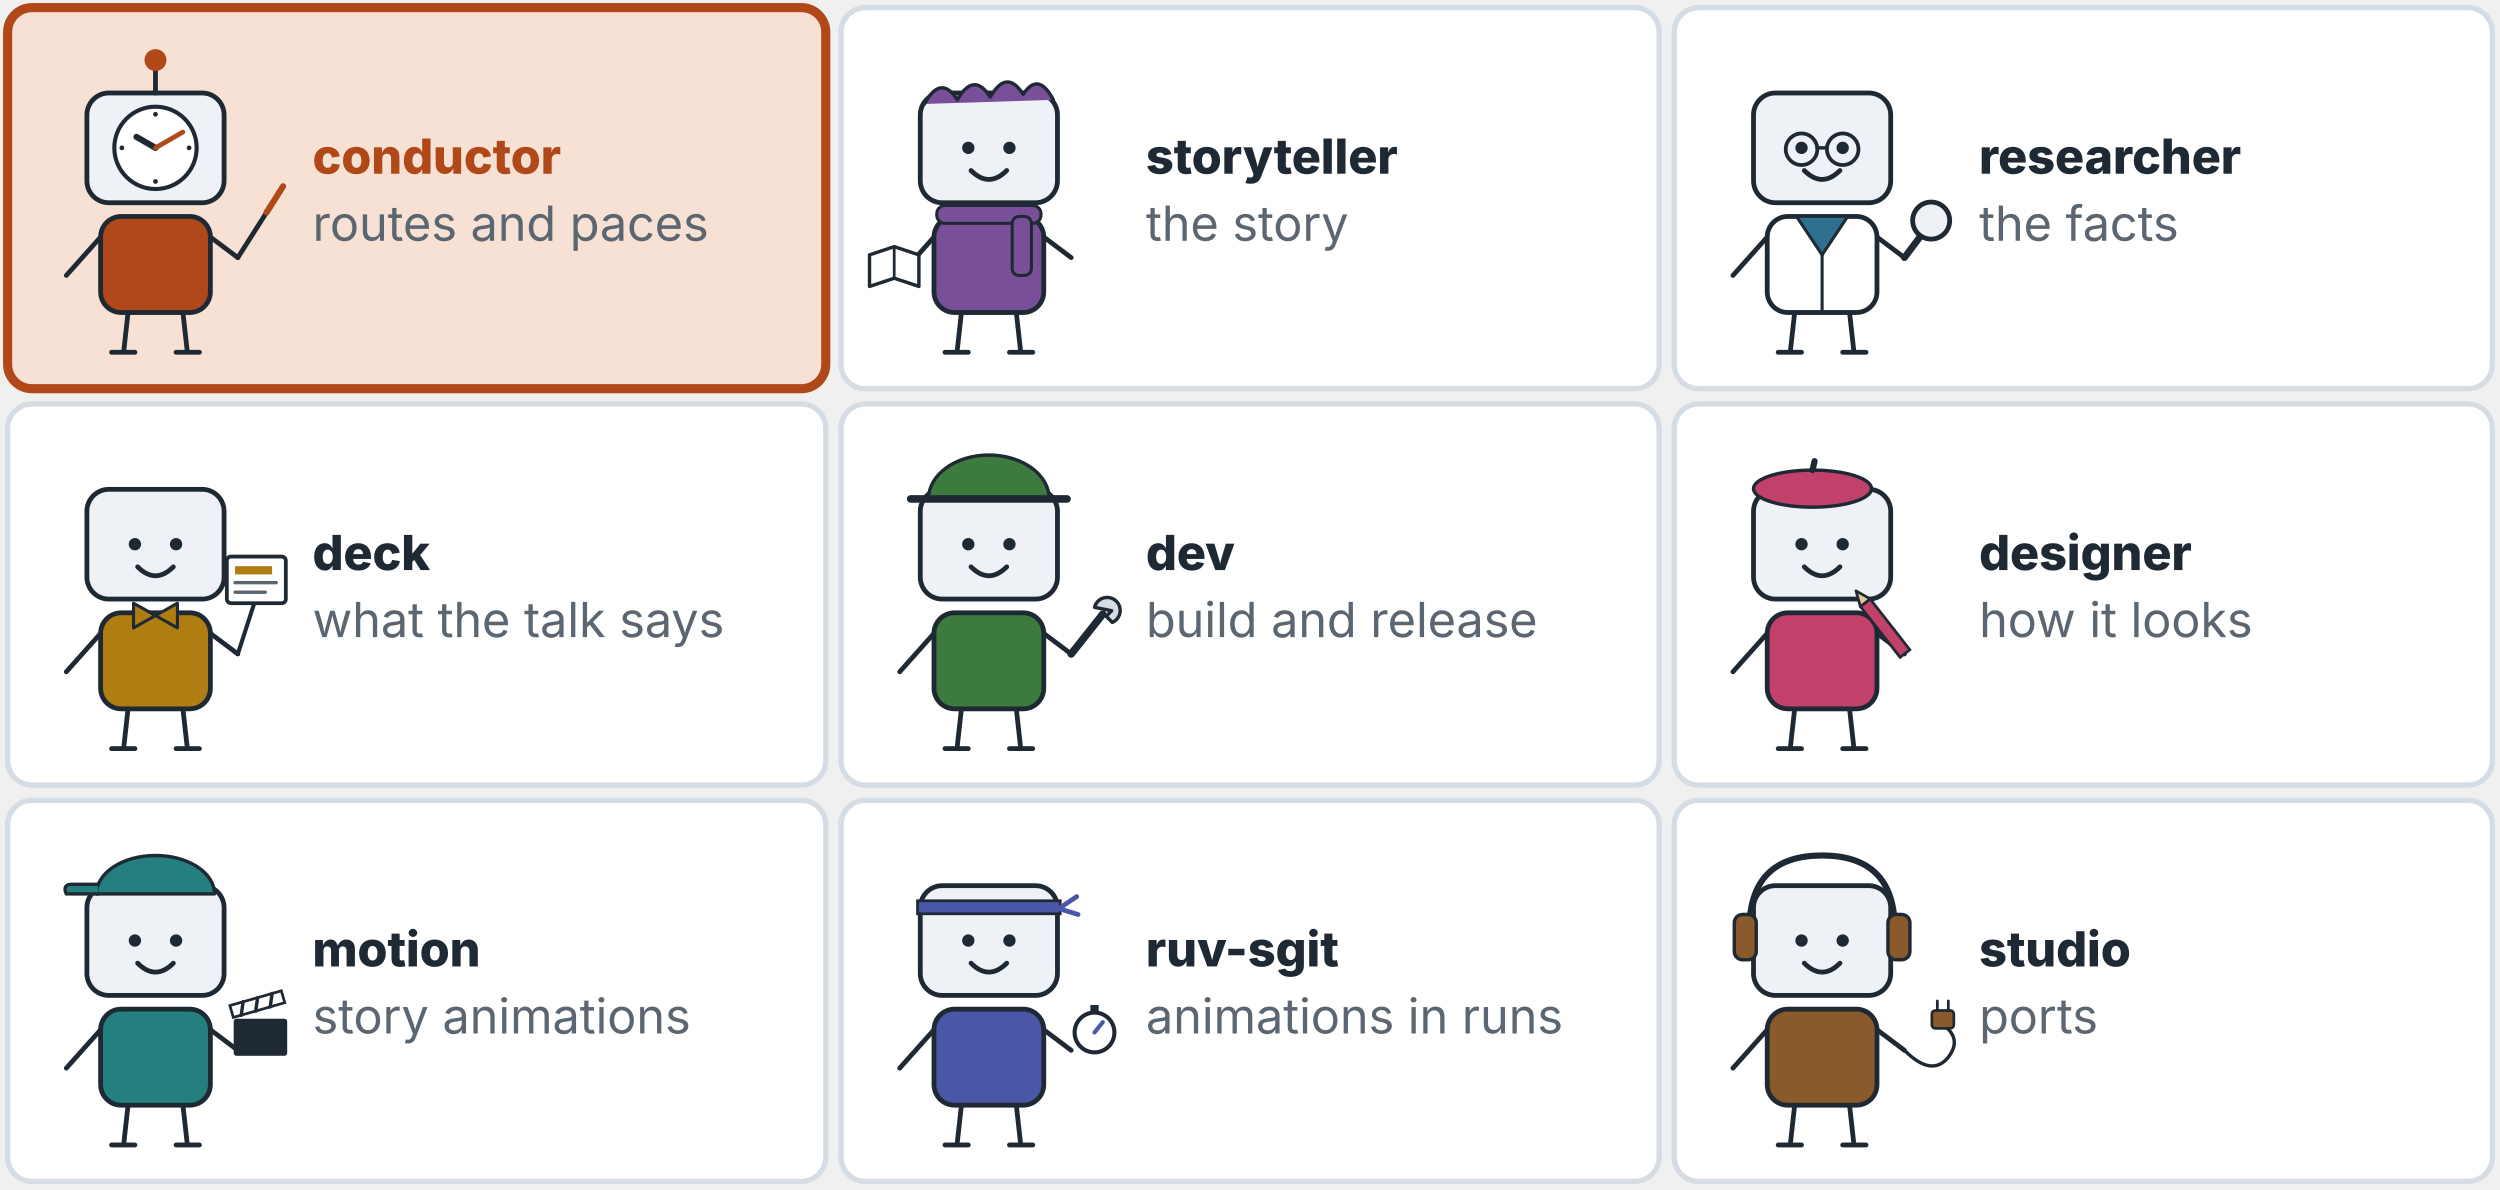
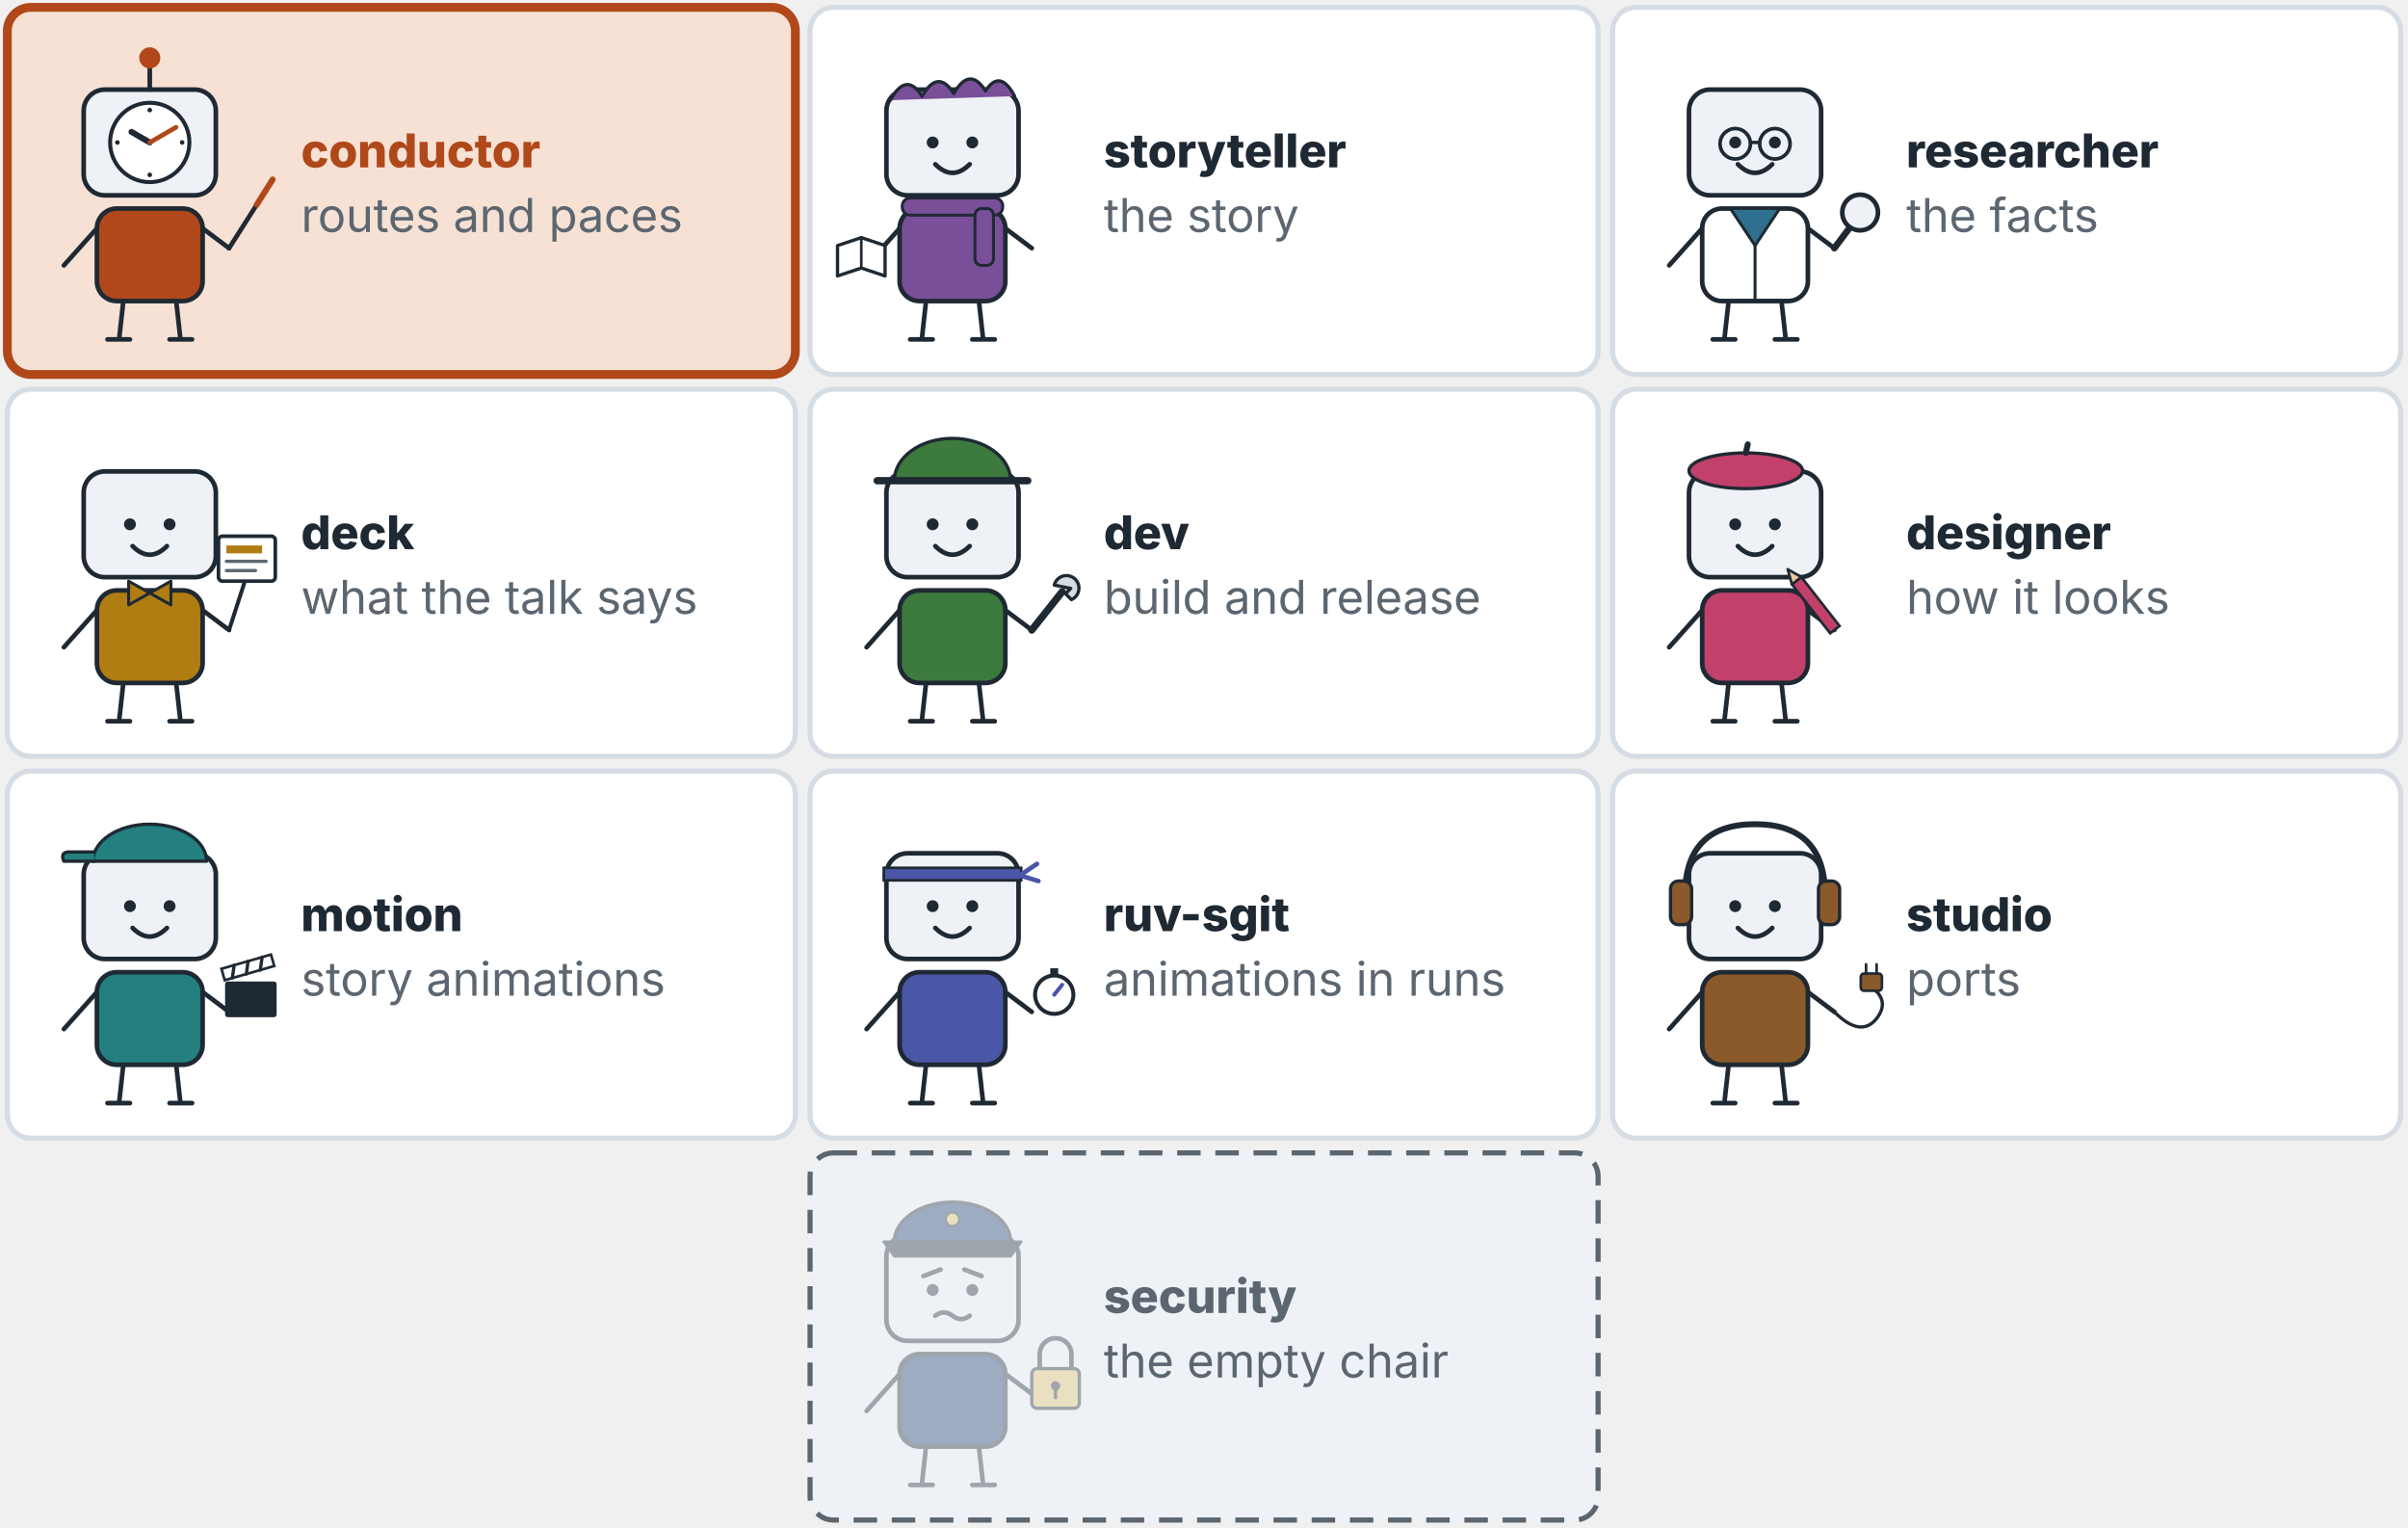
- <svg xmlns="http://www.w3.org/2000/svg" width="164mm" height="78mm" viewBox="0 0 164 78" role="img" aria-label="The talk's nine agents as personas, each with its one-line job in the talk's own words: the conductor first">
+ <svg xmlns="http://www.w3.org/2000/svg" width="164mm" height="104mm" viewBox="0 0 164 104" role="img" aria-label="The talk's nine agents as personas, each with its one-line job in the talk's own words, the conductor first; and security's empty chair, planned and never staffed">
  <rect x="0.50" y="0.50" width="53.67" height="25.00" rx="1.6" fill="#f6e1d4" stroke="#b0481a" stroke-width="0.6" />
  <g transform="translate(1.20 1.60) scale(0.45)">
    <line x1="12.00" y1="31.00" x2="7.00" y2="36.60" stroke="#1f2933" stroke-width="0.7" stroke-linecap="round" />
    <line x1="28.00" y1="31.00" x2="32.00" y2="34.00" stroke="#1f2933" stroke-width="0.7" stroke-linecap="round" />
    <line x1="16.00" y1="42.00" x2="15.40" y2="47.40" stroke="#1f2933" stroke-width="0.7" stroke-linecap="round" />
    <line x1="24.00" y1="42.00" x2="24.60" y2="47.40" stroke="#1f2933" stroke-width="0.7" stroke-linecap="round" />
    <line x1="13.60" y1="47.80" x2="17.00" y2="47.80" stroke="#1f2933" stroke-width="0.7" stroke-linecap="round" />
    <line x1="23.00" y1="47.80" x2="26.40" y2="47.80" stroke="#1f2933" stroke-width="0.7" stroke-linecap="round" />
    <rect x="12" y="28" width="16" height="14" rx="3" fill="#b0481a" stroke="#1f2933" stroke-width="0.7" />
    <rect x="10" y="10" width="20" height="16" rx="3.2" fill="#eef2f6" stroke="#1f2933" stroke-width="0.7" />
    <circle cx="20" cy="18" r="6" fill="#ffffff" stroke="#1f2933" stroke-width=".6" />
    <circle cx="24.90" cy="18.00" r=".35" fill="#1f2933" />
    <circle cx="20.00" cy="22.90" r=".35" fill="#1f2933" />
    <circle cx="15.10" cy="18.00" r=".35" fill="#1f2933" />
    <circle cx="20.00" cy="13.10" r=".35" fill="#1f2933" />
    <line x1="20.00" y1="18.00" x2="17.23" y2="16.40" stroke="#1f2933" stroke-width="0.9" stroke-linecap="round" />
    <line x1="20.00" y1="18.00" x2="23.98" y2="15.70" stroke="#b0481a" stroke-width="0.7" stroke-linecap="round" />
    <line x1="20.00" y1="10.00" x2="20.00" y2="6.40" stroke="#1f2933" stroke-width="0.7" stroke-linecap="round" />
    <circle cx="20" cy="5.2" r="1.6" fill="#b0481a" />
    <line x1="32.00" y1="34.00" x2="36.20" y2="27.40" stroke="#1f2933" stroke-width="0.7" stroke-linecap="round" />
    <line x1="36.20" y1="27.40" x2="38.60" y2="23.60" stroke="#b0481a" stroke-width="0.9" stroke-linecap="round" />
  </g>
  <text x="20.50" y="11.40" font-family="Inter, Helvetica, Arial, sans-serif" font-size="3.18" font-weight="800" fill="#b0481a" text-anchor="start">conductor</text>
  <text x="20.50" y="15.80" font-family="Inter, Helvetica, Arial, sans-serif" font-size="3.18" font-weight="400" fill="#5b6670" text-anchor="start">routes and paces</text>
  <rect x="55.17" y="0.50" width="53.67" height="25.00" rx="1.6" fill="#fff" stroke="#d5dce4" stroke-width="0.35" />
  <g transform="translate(55.87 1.60) scale(0.45)">
    <line x1="12.00" y1="31.00" x2="7.00" y2="36.60" stroke="#1f2933" stroke-width="0.7" stroke-linecap="round" />
    <line x1="28.00" y1="31.00" x2="32.00" y2="34.00" stroke="#1f2933" stroke-width="0.7" stroke-linecap="round" />
    <line x1="16.00" y1="42.00" x2="15.40" y2="47.40" stroke="#1f2933" stroke-width="0.7" stroke-linecap="round" />
    <line x1="24.00" y1="42.00" x2="24.60" y2="47.40" stroke="#1f2933" stroke-width="0.7" stroke-linecap="round" />
    <line x1="13.60" y1="47.80" x2="17.00" y2="47.80" stroke="#1f2933" stroke-width="0.7" stroke-linecap="round" />
    <line x1="23.00" y1="47.80" x2="26.40" y2="47.80" stroke="#1f2933" stroke-width="0.7" stroke-linecap="round" />
    <rect x="12" y="28" width="16" height="14" rx="3" fill="#7a4f9a" stroke="#1f2933" stroke-width="0.7" />
    <rect x="12.4" y="26.4" width="15.2" height="2.6" rx="1.2" fill="#7a4f9a" stroke="#1f2933" stroke-width=".45" />
    <rect x="23.4" y="28" width="2.8" height="8.6" rx="1" fill="#7a4f9a" stroke="#1f2933" stroke-width=".45" />
    <rect x="10" y="10" width="20" height="16" rx="3.2" fill="#eef2f6" stroke="#1f2933" stroke-width="0.7" />
    <circle cx="17" cy="18" r=".9" fill="#1f2933" />
    <circle cx="23" cy="18" r=".9" fill="#1f2933" />
    <path d="M17.4 21.3 Q20 23.9 22.6 21.3" fill="none" stroke="#1f2933" stroke-width="0.7" stroke-linecap="round" stroke-linejoin="round" />
    <path d="M10.6 11.6 q2.4 -4.4 4.8 -.6 q2.4 -4.2 4.8 -.4 q2.4 -4.2 4.8 -.4 q2.2 -3.4 4.4 .8" fill="#7a4f9a" stroke="#1f2933" stroke-width="0.5" stroke-linecap="round" stroke-linejoin="round" />
    <path d="M2.6 33.6 l3.6 -1.2 l3.6 1.2 v4.6 l-3.6 -1.2 l-3.6 1.2 z" fill="#ffffff" stroke="#1f2933" stroke-width="0.5" stroke-linecap="round" stroke-linejoin="round" />
    <line x1="6.20" y1="32.40" x2="6.20" y2="37.00" stroke="#1f2933" stroke-width="0.4" stroke-linecap="round" />
  </g>
  <text x="75.17" y="11.40" font-family="Inter, Helvetica, Arial, sans-serif" font-size="3.18" font-weight="800" fill="#1f2933" text-anchor="start">storyteller</text>
  <text x="75.17" y="15.80" font-family="Inter, Helvetica, Arial, sans-serif" font-size="3.18" font-weight="400" fill="#5b6670" text-anchor="start">the story</text>
  <rect x="109.83" y="0.50" width="53.67" height="25.00" rx="1.6" fill="#fff" stroke="#d5dce4" stroke-width="0.35" />
  <g transform="translate(110.53 1.60) scale(0.45)">
    <line x1="12.00" y1="31.00" x2="7.00" y2="36.60" stroke="#1f2933" stroke-width="0.7" stroke-linecap="round" />
    <line x1="28.00" y1="31.00" x2="32.00" y2="34.00" stroke="#1f2933" stroke-width="0.7" stroke-linecap="round" />
    <line x1="16.00" y1="42.00" x2="15.40" y2="47.40" stroke="#1f2933" stroke-width="0.7" stroke-linecap="round" />
    <line x1="24.00" y1="42.00" x2="24.60" y2="47.40" stroke="#1f2933" stroke-width="0.7" stroke-linecap="round" />
    <line x1="13.60" y1="47.80" x2="17.00" y2="47.80" stroke="#1f2933" stroke-width="0.7" stroke-linecap="round" />
    <line x1="23.00" y1="47.80" x2="26.40" y2="47.80" stroke="#1f2933" stroke-width="0.7" stroke-linecap="round" />
    <rect x="12" y="28" width="16" height="14" rx="3" fill="#ffffff" stroke="#1f2933" stroke-width="0.7" />
    <path d="M16.4 28.2 L20 33.6 L23.6 28.2" fill="#2f6f8f" stroke="#1f2933" stroke-width="0.45" stroke-linecap="round" stroke-linejoin="round" />
    <line x1="20.00" y1="33.60" x2="20.00" y2="41.60" stroke="#1f2933" stroke-width="0.45" stroke-linecap="round" />
    <rect x="10" y="10" width="20" height="16" rx="3.2" fill="#eef2f6" stroke="#1f2933" stroke-width="0.7" />
    <circle cx="17" cy="18" r=".9" fill="#1f2933" />
    <circle cx="23" cy="18" r=".9" fill="#1f2933" />
    <path d="M17.4 21.3 Q20 23.9 22.6 21.3" fill="none" stroke="#1f2933" stroke-width="0.7" stroke-linecap="round" stroke-linejoin="round" />
    <circle cx="17" cy="18.2" r="2.3" fill="none" stroke="#1f2933" stroke-width=".55" />
    <circle cx="23" cy="18.2" r="2.3" fill="none" stroke="#1f2933" stroke-width=".55" />
    <line x1="19.30" y1="18.00" x2="20.70" y2="18.00" stroke="#1f2933" stroke-width="0.5" stroke-linecap="round" />
    <line x1="32.00" y1="34.00" x2="34.40" y2="30.80" stroke="#1f2933" stroke-width="1" stroke-linecap="round" />
    <circle cx="35.9" cy="28.6" r="2.7" fill="#eef2f6" stroke="#1f2933" stroke-width=".7" />
  </g>
  <text x="129.83" y="11.40" font-family="Inter, Helvetica, Arial, sans-serif" font-size="3.18" font-weight="800" fill="#1f2933" text-anchor="start">researcher</text>
  <text x="129.83" y="15.80" font-family="Inter, Helvetica, Arial, sans-serif" font-size="3.18" font-weight="400" fill="#5b6670" text-anchor="start">the facts</text>
  <rect x="0.50" y="26.50" width="53.67" height="25.00" rx="1.6" fill="#fff" stroke="#d5dce4" stroke-width="0.35" />
  <g transform="translate(1.20 27.60) scale(0.45)">
    <line x1="12.00" y1="31.00" x2="7.00" y2="36.60" stroke="#1f2933" stroke-width="0.7" stroke-linecap="round" />
    <line x1="28.00" y1="31.00" x2="32.00" y2="34.00" stroke="#1f2933" stroke-width="0.7" stroke-linecap="round" />
    <line x1="16.00" y1="42.00" x2="15.40" y2="47.40" stroke="#1f2933" stroke-width="0.7" stroke-linecap="round" />
    <line x1="24.00" y1="42.00" x2="24.60" y2="47.40" stroke="#1f2933" stroke-width="0.7" stroke-linecap="round" />
    <line x1="13.60" y1="47.80" x2="17.00" y2="47.80" stroke="#1f2933" stroke-width="0.7" stroke-linecap="round" />
    <line x1="23.00" y1="47.80" x2="26.40" y2="47.80" stroke="#1f2933" stroke-width="0.7" stroke-linecap="round" />
    <rect x="12" y="28" width="16" height="14" rx="3" fill="#b07d12" stroke="#1f2933" stroke-width="0.7" />
    <path d="M20 28.4 l-3.2 -1.8 v3.6 z M20 28.4 l3.2 -1.8 v3.6 z" fill="#b07d12" stroke="#1f2933" stroke-width="0.45" stroke-linecap="round" stroke-linejoin="round" />
    <rect x="10" y="10" width="20" height="16" rx="3.2" fill="#eef2f6" stroke="#1f2933" stroke-width="0.7" />
    <circle cx="17" cy="18" r=".9" fill="#1f2933" />
    <circle cx="23" cy="18" r=".9" fill="#1f2933" />
    <path d="M17.4 21.3 Q20 23.9 22.6 21.3" fill="none" stroke="#1f2933" stroke-width="0.7" stroke-linecap="round" stroke-linejoin="round" />
    <line x1="32.00" y1="34.00" x2="34.40" y2="26.60" stroke="#1f2933" stroke-width="0.6" stroke-linecap="round" />
    <rect x="30.4" y="19.8" width="8.6" height="6.8" rx=".6" fill="#ffffff" stroke="#1f2933" stroke-width=".55" />
    <rect x="31.6" y="21.2" width="5.4" height="1.2" fill="#b07d12" />
    <line x1="31.60" y1="23.60" x2="37.60" y2="23.60" stroke="#5b6670" stroke-width="0.5" stroke-linecap="round" />
    <line x1="31.60" y1="25.00" x2="36.00" y2="25.00" stroke="#5b6670" stroke-width="0.5" stroke-linecap="round" />
  </g>
  <text x="20.50" y="37.40" font-family="Inter, Helvetica, Arial, sans-serif" font-size="3.18" font-weight="800" fill="#1f2933" text-anchor="start">deck</text>
  <text x="20.50" y="41.80" font-family="Inter, Helvetica, Arial, sans-serif" font-size="3.18" font-weight="400" fill="#5b6670" text-anchor="start">what the talk says</text>
  <rect x="55.17" y="26.50" width="53.67" height="25.00" rx="1.6" fill="#fff" stroke="#d5dce4" stroke-width="0.35" />
  <g transform="translate(55.87 27.60) scale(0.45)">
    <line x1="12.00" y1="31.00" x2="7.00" y2="36.60" stroke="#1f2933" stroke-width="0.7" stroke-linecap="round" />
    <line x1="28.00" y1="31.00" x2="32.00" y2="34.00" stroke="#1f2933" stroke-width="0.7" stroke-linecap="round" />
    <line x1="16.00" y1="42.00" x2="15.40" y2="47.40" stroke="#1f2933" stroke-width="0.7" stroke-linecap="round" />
    <line x1="24.00" y1="42.00" x2="24.60" y2="47.40" stroke="#1f2933" stroke-width="0.7" stroke-linecap="round" />
    <line x1="13.60" y1="47.80" x2="17.00" y2="47.80" stroke="#1f2933" stroke-width="0.7" stroke-linecap="round" />
    <line x1="23.00" y1="47.80" x2="26.40" y2="47.80" stroke="#1f2933" stroke-width="0.7" stroke-linecap="round" />
    <rect x="12" y="28" width="16" height="14" rx="3" fill="#3d7a3d" stroke="#1f2933" stroke-width="0.7" />
    <rect x="10" y="10" width="20" height="16" rx="3.2" fill="#eef2f6" stroke="#1f2933" stroke-width="0.7" />
    <circle cx="17" cy="18" r=".9" fill="#1f2933" />
    <circle cx="23" cy="18" r=".9" fill="#1f2933" />
    <path d="M17.4 21.3 Q20 23.9 22.6 21.3" fill="none" stroke="#1f2933" stroke-width="0.7" stroke-linecap="round" stroke-linejoin="round" />
    <path d="M11.2 11.4 a8.8 6.4 0 0 1 17.6 0 z" fill="#3d7a3d" stroke="#1f2933" stroke-width="0.5" stroke-linecap="round" stroke-linejoin="round" />
    <line x1="8.60" y1="11.40" x2="31.40" y2="11.40" stroke="#1f2933" stroke-width="1.1" stroke-linecap="round" />
    <line x1="32.00" y1="34.00" x2="36.60" y2="28.20" stroke="#1f2933" stroke-width="1.1" stroke-linecap="round" />
    <path d="M35.4 27.2 a1.9 1.9 0 1 1 2.6 2.2 l-.9 -.9 l.8 -.8 z" fill="#d5dce4" stroke="#1f2933" stroke-width="0.5" stroke-linecap="round" stroke-linejoin="round" />
  </g>
  <text x="75.17" y="37.40" font-family="Inter, Helvetica, Arial, sans-serif" font-size="3.18" font-weight="800" fill="#1f2933" text-anchor="start">dev</text>
  <text x="75.17" y="41.80" font-family="Inter, Helvetica, Arial, sans-serif" font-size="3.18" font-weight="400" fill="#5b6670" text-anchor="start">build and release</text>
  <rect x="109.83" y="26.50" width="53.67" height="25.00" rx="1.6" fill="#fff" stroke="#d5dce4" stroke-width="0.35" />
  <g transform="translate(110.53 27.60) scale(0.45)">
    <line x1="12.00" y1="31.00" x2="7.00" y2="36.60" stroke="#1f2933" stroke-width="0.7" stroke-linecap="round" />
    <line x1="28.00" y1="31.00" x2="32.00" y2="34.00" stroke="#1f2933" stroke-width="0.7" stroke-linecap="round" />
    <line x1="16.00" y1="42.00" x2="15.40" y2="47.40" stroke="#1f2933" stroke-width="0.7" stroke-linecap="round" />
    <line x1="24.00" y1="42.00" x2="24.60" y2="47.40" stroke="#1f2933" stroke-width="0.7" stroke-linecap="round" />
    <line x1="13.60" y1="47.80" x2="17.00" y2="47.80" stroke="#1f2933" stroke-width="0.7" stroke-linecap="round" />
    <line x1="23.00" y1="47.80" x2="26.40" y2="47.80" stroke="#1f2933" stroke-width="0.7" stroke-linecap="round" />
    <rect x="12" y="28" width="16" height="14" rx="3" fill="#c2416b" stroke="#1f2933" stroke-width="0.7" />
    <rect x="10" y="10" width="20" height="16" rx="3.2" fill="#eef2f6" stroke="#1f2933" stroke-width="0.7" />
    <circle cx="17" cy="18" r=".9" fill="#1f2933" />
    <circle cx="23" cy="18" r=".9" fill="#1f2933" />
    <path d="M17.4 21.3 Q20 23.9 22.6 21.3" fill="none" stroke="#1f2933" stroke-width="0.7" stroke-linecap="round" stroke-linejoin="round" />
    <ellipse cx="18.6" cy="9.9" rx="8.6" ry="2.7" fill="#c2416b" stroke="#1f2933" stroke-width=".5" />
    <line x1="18.60" y1="7.20" x2="18.90" y2="5.90" stroke="#1f2933" stroke-width="0.9" stroke-linecap="round" />
    <g transform="rotate(-38 32 34)">
      <rect x="31.2" y="24.6" width="1.8" height="9.4" fill="#c2416b" stroke="#1f2933" stroke-width=".4" />
      <path d="M31.2 24.6 L32.1 22.4 L33 24.6 z" fill="#e8c9a0" stroke="#1f2933" stroke-width="0.4" stroke-linecap="round" stroke-linejoin="round" />
    </g>
  </g>
  <text x="129.83" y="37.40" font-family="Inter, Helvetica, Arial, sans-serif" font-size="3.18" font-weight="800" fill="#1f2933" text-anchor="start">designer</text>
  <text x="129.83" y="41.80" font-family="Inter, Helvetica, Arial, sans-serif" font-size="3.18" font-weight="400" fill="#5b6670" text-anchor="start">how it looks</text>
  <rect x="0.50" y="52.50" width="53.67" height="25.00" rx="1.6" fill="#fff" stroke="#d5dce4" stroke-width="0.35" />
  <g transform="translate(1.20 53.60) scale(0.45)">
    <line x1="12.00" y1="31.00" x2="7.00" y2="36.60" stroke="#1f2933" stroke-width="0.7" stroke-linecap="round" />
    <line x1="28.00" y1="31.00" x2="32.00" y2="34.00" stroke="#1f2933" stroke-width="0.7" stroke-linecap="round" />
    <line x1="16.00" y1="42.00" x2="15.40" y2="47.40" stroke="#1f2933" stroke-width="0.7" stroke-linecap="round" />
    <line x1="24.00" y1="42.00" x2="24.60" y2="47.40" stroke="#1f2933" stroke-width="0.7" stroke-linecap="round" />
    <line x1="13.60" y1="47.80" x2="17.00" y2="47.80" stroke="#1f2933" stroke-width="0.7" stroke-linecap="round" />
    <line x1="23.00" y1="47.80" x2="26.40" y2="47.80" stroke="#1f2933" stroke-width="0.7" stroke-linecap="round" />
    <rect x="12" y="28" width="16" height="14" rx="3" fill="#23807f" stroke="#1f2933" stroke-width="0.7" />
    <rect x="10" y="10" width="20" height="16" rx="3.2" fill="#eef2f6" stroke="#1f2933" stroke-width="0.7" />
    <circle cx="17" cy="18" r=".9" fill="#1f2933" />
    <circle cx="23" cy="18" r=".9" fill="#1f2933" />
    <path d="M17.4 21.3 Q20 23.9 22.6 21.3" fill="none" stroke="#1f2933" stroke-width="0.7" stroke-linecap="round" stroke-linejoin="round" />
    <path d="M11.4 11.2 a8.6 5.6 0 0 1 17.2 0 z" fill="#23807f" stroke="#1f2933" stroke-width="0.5" stroke-linecap="round" stroke-linejoin="round" />
    <path d="M11.6 11.2 h-4.6 q-.6 -1.4 .8 -1.4 h3.8" fill="#23807f" stroke="#1f2933" stroke-width="0.5" stroke-linecap="round" stroke-linejoin="round" />
    <rect x="31.4" y="29.4" width="7.8" height="5.4" rx=".4" fill="#1f2933" />
    <g transform="rotate(-16 31.4 29.4)">
      <rect x="31.4" y="27.4" width="7.8" height="1.8" fill="#ffffff" stroke="#1f2933" stroke-width=".4" />
      <line x1="33.40" y1="27.40" x2="32.60" y2="29.20" stroke="#1f2933" stroke-width="0.5" stroke-linecap="round" />
      <line x1="35.60" y1="27.40" x2="34.80" y2="29.20" stroke="#1f2933" stroke-width="0.5" stroke-linecap="round" />
      <line x1="37.80" y1="27.40" x2="37.00" y2="29.20" stroke="#1f2933" stroke-width="0.5" stroke-linecap="round" />
    </g>
  </g>
  <text x="20.50" y="63.40" font-family="Inter, Helvetica, Arial, sans-serif" font-size="3.18" font-weight="800" fill="#1f2933" text-anchor="start">motion</text>
  <text x="20.50" y="67.80" font-family="Inter, Helvetica, Arial, sans-serif" font-size="3.18" font-weight="400" fill="#5b6670" text-anchor="start">story animations</text>
  <rect x="55.17" y="52.50" width="53.67" height="25.00" rx="1.6" fill="#fff" stroke="#d5dce4" stroke-width="0.35" />
  <g transform="translate(55.87 53.60) scale(0.45)">
    <line x1="12.00" y1="31.00" x2="7.00" y2="36.60" stroke="#1f2933" stroke-width="0.7" stroke-linecap="round" />
    <line x1="28.00" y1="31.00" x2="32.00" y2="34.00" stroke="#1f2933" stroke-width="0.7" stroke-linecap="round" />
    <line x1="16.00" y1="42.00" x2="15.40" y2="47.40" stroke="#1f2933" stroke-width="0.7" stroke-linecap="round" />
    <line x1="24.00" y1="42.00" x2="24.60" y2="47.40" stroke="#1f2933" stroke-width="0.7" stroke-linecap="round" />
    <line x1="13.60" y1="47.80" x2="17.00" y2="47.80" stroke="#1f2933" stroke-width="0.7" stroke-linecap="round" />
    <line x1="23.00" y1="47.80" x2="26.40" y2="47.80" stroke="#1f2933" stroke-width="0.7" stroke-linecap="round" />
    <rect x="12" y="28" width="16" height="14" rx="3" fill="#4a56a6" stroke="#1f2933" stroke-width="0.7" />
    <rect x="10" y="10" width="20" height="16" rx="3.2" fill="#eef2f6" stroke="#1f2933" stroke-width="0.7" />
    <circle cx="17" cy="18" r=".9" fill="#1f2933" />
    <circle cx="23" cy="18" r=".9" fill="#1f2933" />
    <path d="M17.4 21.3 Q20 23.9 22.6 21.3" fill="none" stroke="#1f2933" stroke-width="0.7" stroke-linecap="round" stroke-linejoin="round" />
    <rect x="9.6" y="12.2" width="20.8" height="1.9" fill="#4a56a6" stroke="#1f2933" stroke-width=".4" />
    <path d="M30.4 13.2 l2.4 -1.6 M30.4 13.4 l2.6 .8" fill="none" stroke="#4a56a6" stroke-width="0.7" stroke-linecap="round" stroke-linejoin="round" />
    <circle cx="35.4" cy="31.4" r="2.9" fill="#ffffff" stroke="#1f2933" stroke-width=".6" />
    <rect x="34.8" y="27.4" width="1.2" height="1.1" fill="#1f2933" />
    <line x1="35.40" y1="31.40" x2="36.60" y2="29.90" stroke="#4a56a6" stroke-width="0.6" stroke-linecap="round" />
  </g>
  <text x="75.17" y="63.40" font-family="Inter, Helvetica, Arial, sans-serif" font-size="3.18" font-weight="800" fill="#1f2933" text-anchor="start">ruv-sgit</text>
  <text x="75.17" y="67.80" font-family="Inter, Helvetica, Arial, sans-serif" font-size="3.18" font-weight="400" fill="#5b6670" text-anchor="start">animations in runs</text>
  <rect x="109.83" y="52.50" width="53.67" height="25.00" rx="1.6" fill="#fff" stroke="#d5dce4" stroke-width="0.35" />
  <g transform="translate(110.53 53.60) scale(0.45)">
    <line x1="12.00" y1="31.00" x2="7.00" y2="36.60" stroke="#1f2933" stroke-width="0.7" stroke-linecap="round" />
    <line x1="28.00" y1="31.00" x2="32.00" y2="34.00" stroke="#1f2933" stroke-width="0.7" stroke-linecap="round" />
    <line x1="16.00" y1="42.00" x2="15.40" y2="47.40" stroke="#1f2933" stroke-width="0.7" stroke-linecap="round" />
    <line x1="24.00" y1="42.00" x2="24.60" y2="47.40" stroke="#1f2933" stroke-width="0.7" stroke-linecap="round" />
    <line x1="13.60" y1="47.80" x2="17.00" y2="47.80" stroke="#1f2933" stroke-width="0.7" stroke-linecap="round" />
    <line x1="23.00" y1="47.80" x2="26.40" y2="47.80" stroke="#1f2933" stroke-width="0.7" stroke-linecap="round" />
    <rect x="12" y="28" width="16" height="14" rx="3" fill="#8a5a2b" stroke="#1f2933" stroke-width="0.7" />
    <rect x="10" y="10" width="20" height="16" rx="3.2" fill="#eef2f6" stroke="#1f2933" stroke-width="0.7" />
    <circle cx="17" cy="18" r=".9" fill="#1f2933" />
    <circle cx="23" cy="18" r=".9" fill="#1f2933" />
    <path d="M17.4 21.3 Q20 23.9 22.6 21.3" fill="none" stroke="#1f2933" stroke-width="0.7" stroke-linecap="round" stroke-linejoin="round" />
    <path d="M9.4 16.4 Q9.4 5.6 20 5.6 Q30.6 5.6 30.6 16.4" fill="none" stroke="#1f2933" stroke-width="0.9" stroke-linecap="round" stroke-linejoin="round" />
    <rect x="7.2" y="14.2" width="3.2" height="6.6" rx="1.2" fill="#8a5a2b" stroke="#1f2933" stroke-width=".5" />
    <rect x="29.6" y="14.2" width="3.2" height="6.6" rx="1.2" fill="#8a5a2b" stroke="#1f2933" stroke-width=".5" />
    <path d="M32 34 q4 4 6.4 1 q2 -2.6 -.6 -4.6" fill="none" stroke="#1f2933" stroke-width="0.5" stroke-linecap="round" stroke-linejoin="round" />
    <rect x="36" y="28.2" width="3.2" height="2.6" rx=".5" fill="#8a5a2b" stroke="#1f2933" stroke-width=".4" />
    <line x1="36.80" y1="28.20" x2="36.80" y2="26.80" stroke="#1f2933" stroke-width="0.4" stroke-linecap="round" />
    <line x1="38.40" y1="28.20" x2="38.40" y2="26.80" stroke="#1f2933" stroke-width="0.4" stroke-linecap="round" />
  </g>
  <text x="129.83" y="63.40" font-family="Inter, Helvetica, Arial, sans-serif" font-size="3.18" font-weight="800" fill="#1f2933" text-anchor="start">studio</text>
  <text x="129.83" y="67.80" font-family="Inter, Helvetica, Arial, sans-serif" font-size="3.18" font-weight="400" fill="#5b6670" text-anchor="start">ports</text>
+   <rect x="55.17" y="78.50" width="53.67" height="25.00" rx="1.6" fill="#eef2f6" stroke="#5b6670" stroke-width=".35" stroke-dasharray="1.6 1" />
+   <g transform="translate(55.87 79.60) scale(.9)" opacity=".38">
+     <g transform="scale(.5)">
+       <line x1="12.00" y1="31.00" x2="7.00" y2="36.60" stroke="#1f2933" stroke-width="0.7" stroke-linecap="round" />
+       <line x1="28.00" y1="31.00" x2="32.00" y2="34.00" stroke="#1f2933" stroke-width="0.7" stroke-linecap="round" />
+       <line x1="16.00" y1="42.00" x2="15.40" y2="47.40" stroke="#1f2933" stroke-width="0.7" stroke-linecap="round" />
+       <line x1="24.00" y1="42.00" x2="24.60" y2="47.40" stroke="#1f2933" stroke-width="0.7" stroke-linecap="round" />
+       <line x1="13.60" y1="47.80" x2="17.00" y2="47.80" stroke="#1f2933" stroke-width="0.7" stroke-linecap="round" />
+       <line x1="23.00" y1="47.80" x2="26.40" y2="47.80" stroke="#1f2933" stroke-width="0.7" stroke-linecap="round" />
+       <rect x="12" y="28" width="16" height="14" rx="3" fill="#1d3a6e" stroke="#1f2933" stroke-width="0.7" />
+       <rect x="10" y="10" width="20" height="16" rx="3.2" fill="#eef2f6" stroke="#1f2933" stroke-width="0.7" />
+       <circle cx="17" cy="18.3" r=".9" fill="#1f2933" />
+       <circle cx="23" cy="18.3" r=".9" fill="#1f2933" />
+       <path d="M15.6 16.2 L18.2 15.2" fill="none" stroke="#1f2933" stroke-width="0.7" stroke-linecap="round" stroke-linejoin="round" />
+       <path d="M24.4 16.2 L21.8 15.2" fill="none" stroke="#1f2933" stroke-width="0.7" stroke-linecap="round" stroke-linejoin="round" />
+       <path d="M17.4 22.2 q1.3 -1 2.6 0 t2.6 0" fill="none" stroke="#1f2933" stroke-width="0.7" stroke-linecap="round" stroke-linejoin="round" />
+       <path d="M11.2 11 a8.8 6 0 0 1 17.6 0 z" fill="#1d3a6e" stroke="#1f2933" stroke-width="0.5" stroke-linecap="round" stroke-linejoin="round" />
+       <path d="M9.6 11 h20.8 l-1.6 2.2 h-17.6 z" fill="#1f2933" stroke="#1f2933" stroke-width="0.4" stroke-linecap="round" stroke-linejoin="round" />
+       <circle cx="20" cy="7.6" r="1" fill="#e3c36b" stroke="#1f2933" stroke-width=".3" />
+       <path d="M33.2 30.4 v-2.4 a2.4 2.4 0 0 1 4.8 0 v2.4" fill="none" stroke="#1f2933" stroke-width="0.7" stroke-linecap="round" stroke-linejoin="round" />
+       <rect x="32" y="30.2" width="7.2" height="6" rx=".8" fill="#e3c36b" stroke="#1f2933" stroke-width=".5" />
+       <circle cx="35.6" cy="32.8" r=".7" fill="#1f2933" />
+       <line x1="35.60" y1="33.20" x2="35.60" y2="34.60" stroke="#1f2933" stroke-width="0.5" stroke-linecap="round" />
+     </g>
+   </g>
+   <text x="75.17" y="89.40" font-family="Inter, Helvetica, Arial, sans-serif" font-size="3.18" font-weight="800" fill="#5b6670" text-anchor="start">security</text>
+   <text x="75.17" y="93.80" font-family="Inter, Helvetica, Arial, sans-serif" font-size="3.18" font-weight="400" fill="#5b6670" text-anchor="start">the empty chair</text>
</svg>
